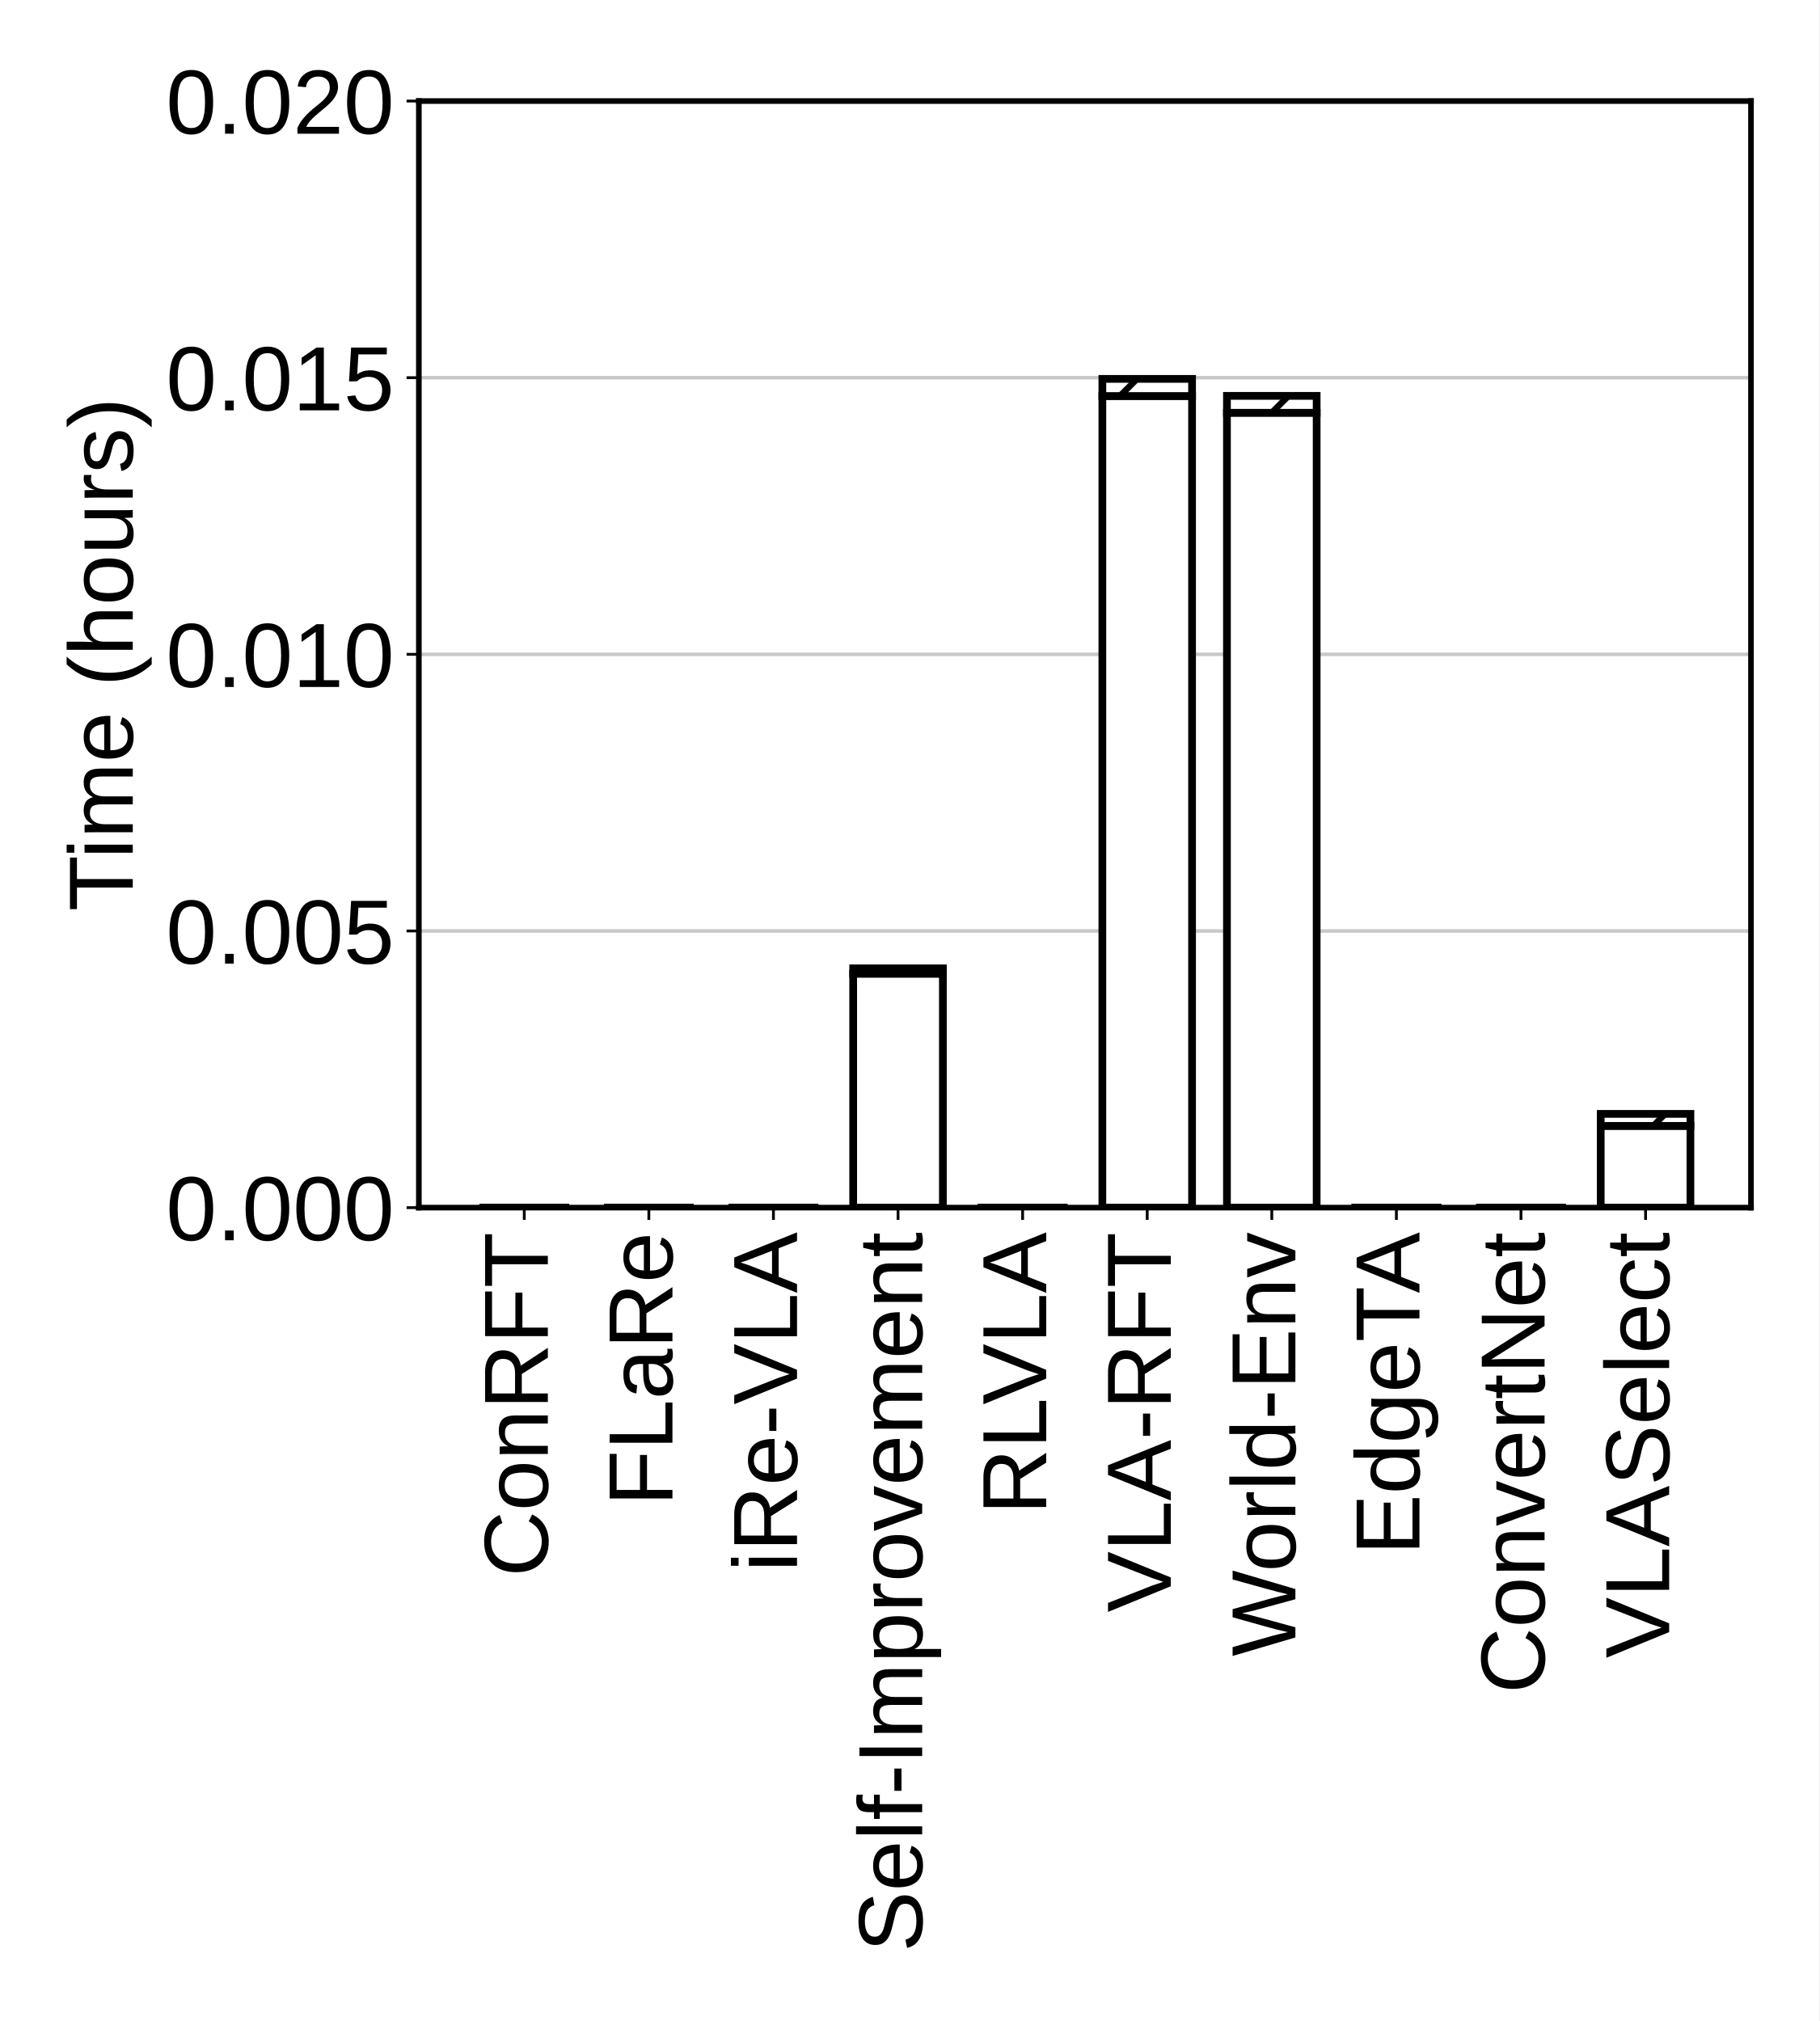
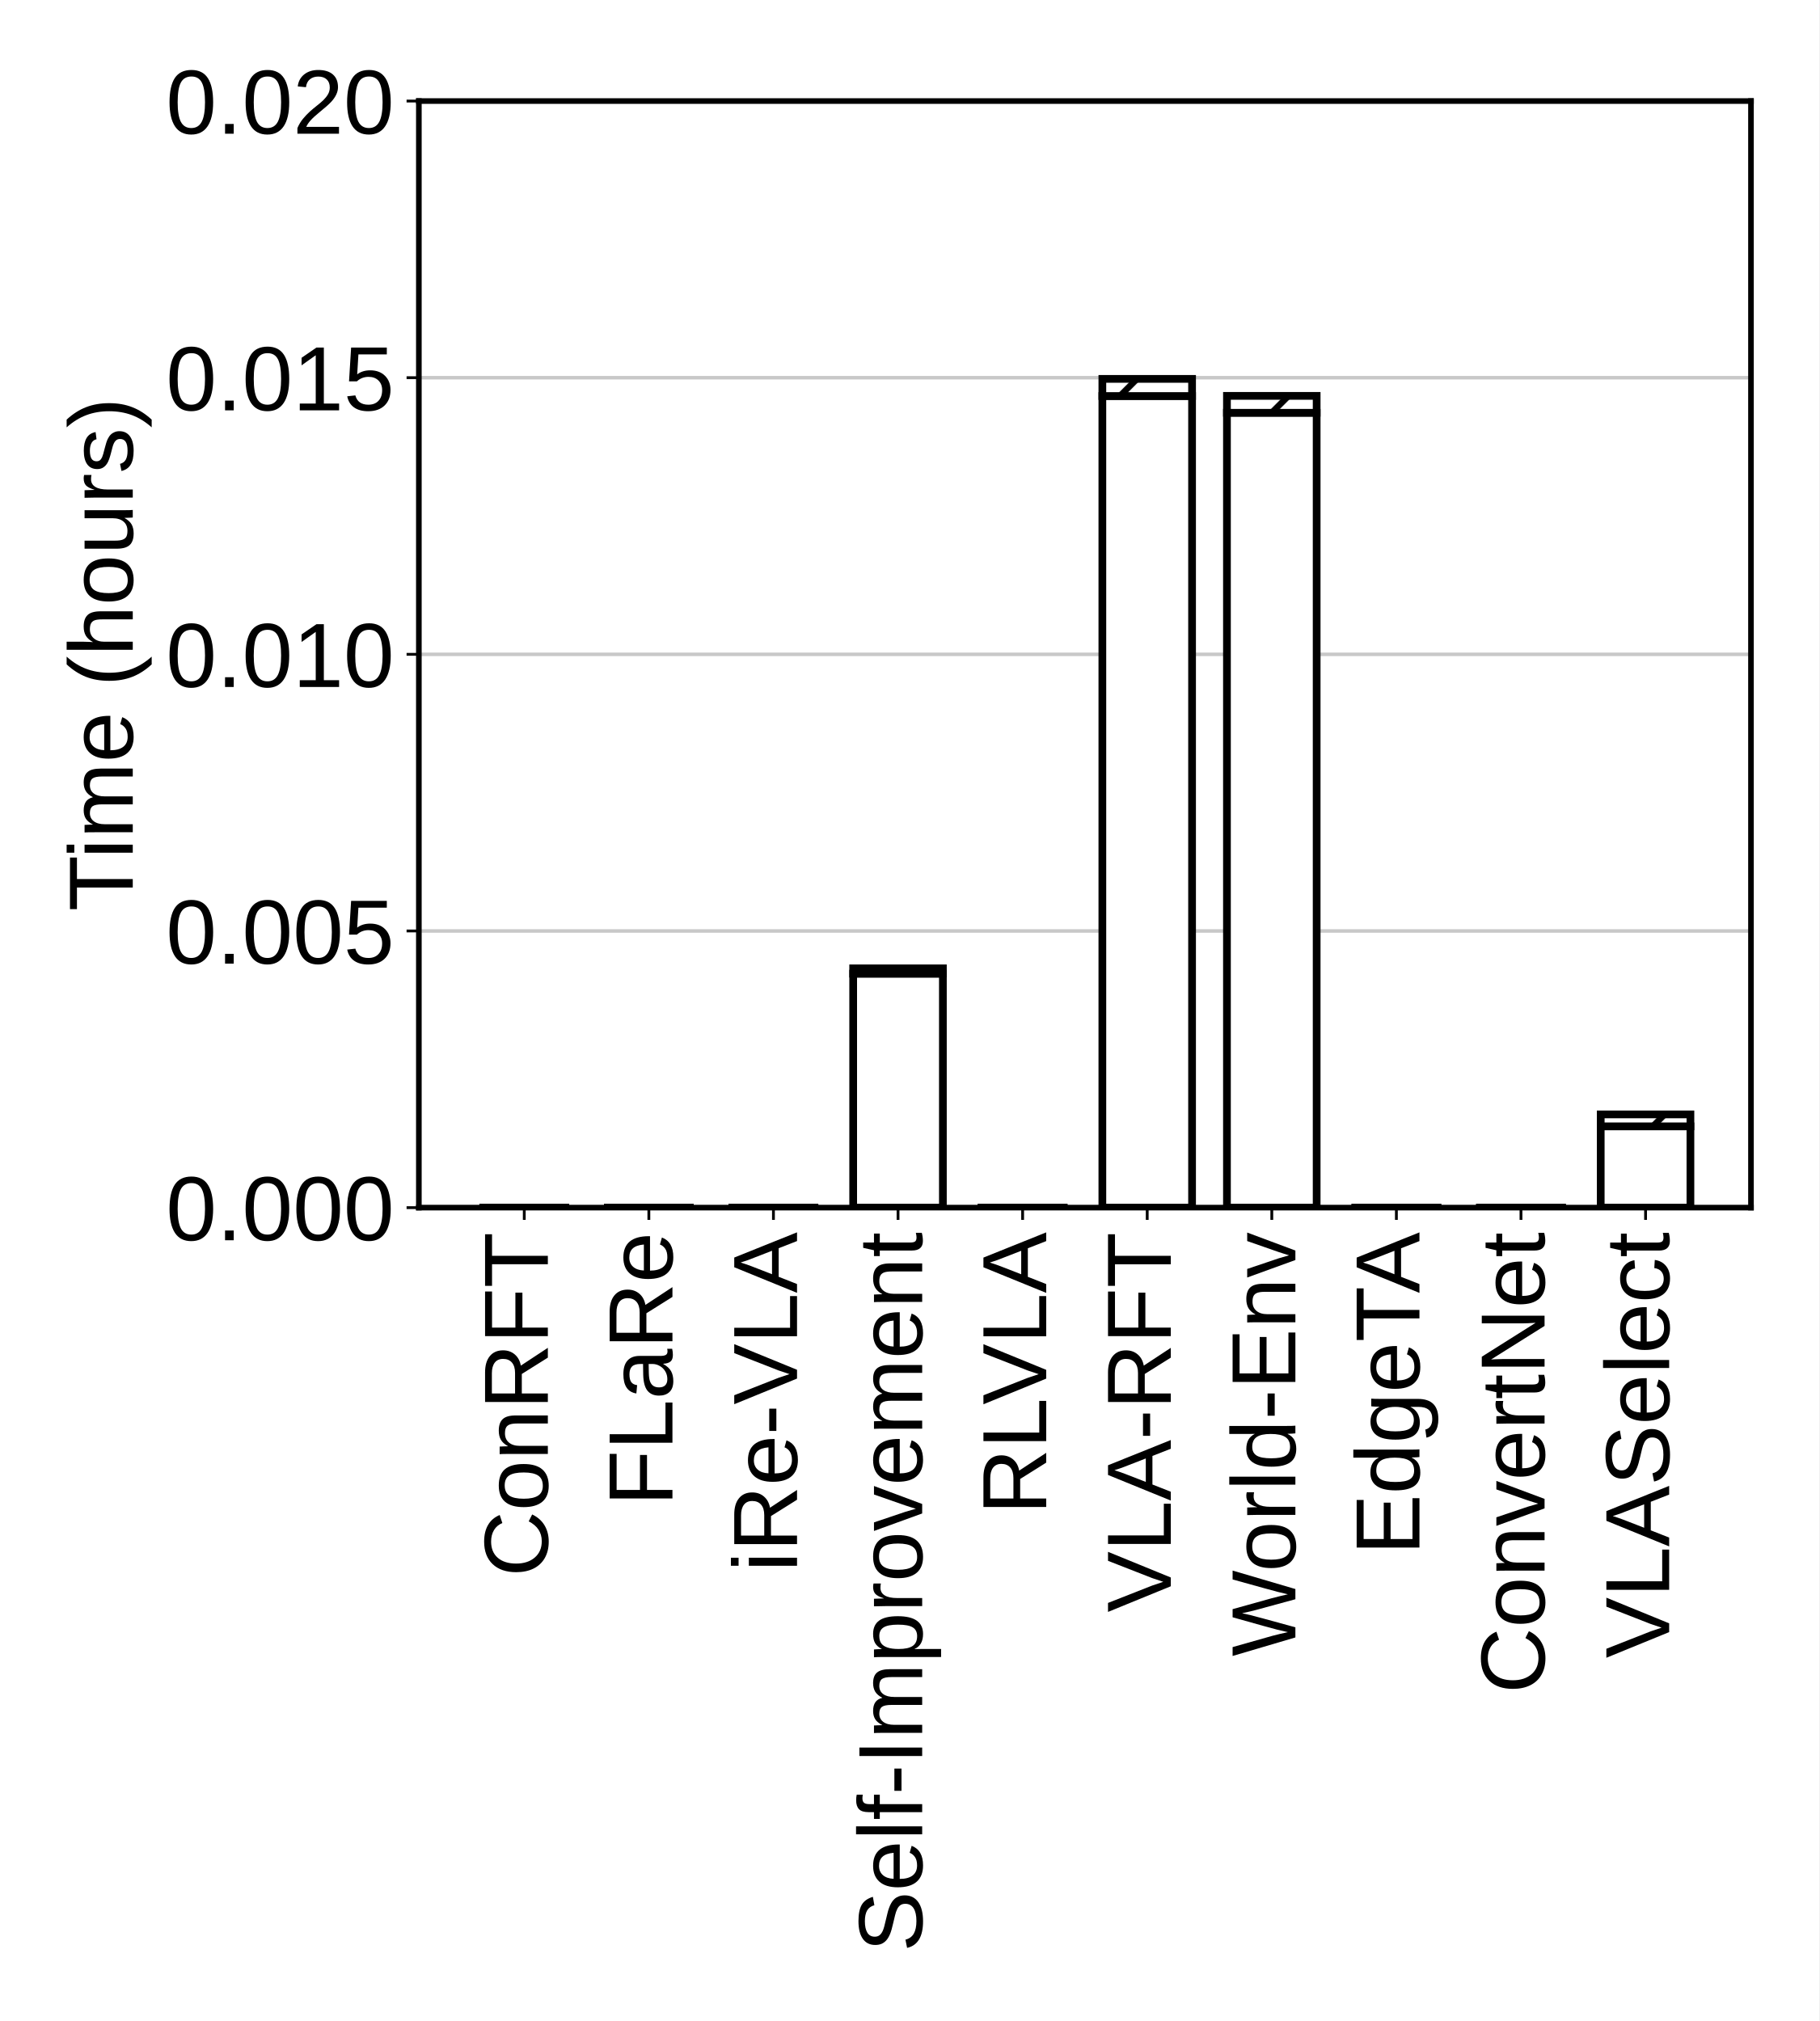
<svg xmlns="http://www.w3.org/2000/svg" xmlns:xlink="http://www.w3.org/1999/xlink" width="518.4pt" height="576pt" viewBox="0 0 518.4 576" version="1.1">
  <defs>
    <style type="text/css">*{stroke-linejoin: round; stroke-linecap: butt}</style>
  </defs>
  <g id="figure_1">
    <g id="patch_1">
      <path d="M 0 576  L 518.4 576  L 518.4 0  L 0 0  z " style="fill: #ffffff" />
    </g>
    <g id="axes_1">
      <g id="patch_2">
        <path d="M 119.36 344.18  L 498.96 344.18  L 498.96 28.8  L 119.36 28.8  z " style="fill: #ffffff" />
      </g>
      <g id="matplotlib.axis_1">
        <g id="xtick_1">
          <g id="line2d_1">
            <defs>
-               <path id="mc7a2c6591a" d="M 0 0  L 0 3.5  " style="stroke: #000000; stroke-width: 0.8" />
+               <path id="m506169c60a" d="M 0 0  L 0 3.5  " style="stroke: #000000; stroke-width: 0.8" />
            </defs>
            <g>
-               <use xlink:href="#mc7a2c6591a" x="149.396" y="344.18" style="stroke: #000000; stroke-width: 0.8" />
+               <use xlink:href="#m506169c60a" x="149.396" y="344.18" style="stroke: #000000; stroke-width: 0.8" />
            </g>
          </g>
          <g id="text_1">
            <text style="font-size: 26px; font-family: 'Arial', 'DejaVu Sans', 'Liberation Sans', sans-serif" transform="translate(156.1171 449.4112) rotate(-90)">ConRFT</text>
          </g>
        </g>
        <g id="xtick_2">
          <g id="line2d_2">
            <g>
-               <use xlink:href="#mc7a2c6591a" x="184.899" y="344.18" style="stroke: #000000; stroke-width: 0.8" />
+               <use xlink:href="#m506169c60a" x="184.899" y="344.18" style="stroke: #000000; stroke-width: 0.8" />
            </g>
          </g>
          <g id="text_2">
            <text style="font-size: 26px; font-family: 'Arial', 'DejaVu Sans', 'Liberation Sans', sans-serif" transform="translate(191.6203 429.2125) rotate(-90)">FLaRe</text>
          </g>
        </g>
        <g id="xtick_3">
          <g id="line2d_3">
            <g>
-               <use xlink:href="#mc7a2c6591a" x="220.402" y="344.18" style="stroke: #000000; stroke-width: 0.8" />
+               <use xlink:href="#m506169c60a" x="220.402" y="344.18" style="stroke: #000000; stroke-width: 0.8" />
            </g>
          </g>
          <g id="text_3">
            <text style="font-size: 26px; font-family: 'Arial', 'DejaVu Sans', 'Liberation Sans', sans-serif" transform="translate(227.1235 447.9934) rotate(-90)">iRe-VLA</text>
          </g>
        </g>
        <g id="xtick_4">
          <g id="line2d_4">
            <g>
-               <use xlink:href="#mc7a2c6591a" x="255.905" y="344.18" style="stroke: #000000; stroke-width: 0.8" />
+               <use xlink:href="#m506169c60a" x="255.905" y="344.18" style="stroke: #000000; stroke-width: 0.8" />
            </g>
          </g>
          <g id="text_4">
            <text style="font-size: 26px; font-family: 'Arial', 'DejaVu Sans', 'Liberation Sans', sans-serif" transform="translate(262.7851 556.3484) rotate(-90)">Self-Improvement</text>
          </g>
        </g>
        <g id="xtick_5">
          <g id="line2d_5">
            <g>
-               <use xlink:href="#mc7a2c6591a" x="291.408" y="344.18" style="stroke: #000000; stroke-width: 0.8" />
+               <use xlink:href="#m506169c60a" x="291.408" y="344.18" style="stroke: #000000; stroke-width: 0.8" />
            </g>
          </g>
          <g id="text_5">
            <text style="font-size: 26px; font-family: 'Arial', 'DejaVu Sans', 'Liberation Sans', sans-serif" transform="translate(298.1298 431.6419) rotate(-90)">RLVLA</text>
          </g>
        </g>
        <g id="xtick_6">
          <g id="line2d_6">
            <g>
-               <use xlink:href="#mc7a2c6591a" x="326.912" y="344.18" style="stroke: #000000; stroke-width: 0.8" />
+               <use xlink:href="#m506169c60a" x="326.912" y="344.18" style="stroke: #000000; stroke-width: 0.8" />
            </g>
          </g>
          <g id="text_6">
            <text style="font-size: 26px; font-family: 'Arial', 'DejaVu Sans', 'Liberation Sans', sans-serif" transform="translate(333.633 459.5188) rotate(-90)">VLA-RFT</text>
          </g>
        </g>
        <g id="xtick_7">
          <g id="line2d_7">
            <g>
-               <use xlink:href="#mc7a2c6591a" x="362.415" y="344.18" style="stroke: #000000; stroke-width: 0.8" />
+               <use xlink:href="#m506169c60a" x="362.415" y="344.18" style="stroke: #000000; stroke-width: 0.8" />
            </g>
          </g>
          <g id="text_7">
            <text style="font-size: 26px; font-family: 'Arial', 'DejaVu Sans', 'Liberation Sans', sans-serif" transform="translate(369.1362 472.0759) rotate(-90)">World-Env</text>
          </g>
        </g>
        <g id="xtick_8">
          <g id="line2d_8">
            <g>
-               <use xlink:href="#mc7a2c6591a" x="397.918" y="344.18" style="stroke: #000000; stroke-width: 0.8" />
+               <use xlink:href="#m506169c60a" x="397.918" y="344.18" style="stroke: #000000; stroke-width: 0.8" />
            </g>
          </g>
          <g id="text_8">
            <text style="font-size: 26px; font-family: 'Arial', 'DejaVu Sans', 'Liberation Sans', sans-serif" transform="translate(404.487 443.2038) rotate(-90)">EdgeTA</text>
          </g>
        </g>
        <g id="xtick_9">
          <g id="line2d_9">
            <g>
-               <use xlink:href="#mc7a2c6591a" x="433.421" y="344.18" style="stroke: #000000; stroke-width: 0.8" />
+               <use xlink:href="#m506169c60a" x="433.421" y="344.18" style="stroke: #000000; stroke-width: 0.8" />
            </g>
          </g>
          <g id="text_9">
            <text style="font-size: 26px; font-family: 'Arial', 'DejaVu Sans', 'Liberation Sans', sans-serif" transform="translate(440.1425 482.6709) rotate(-90)">ConvertNet</text>
          </g>
        </g>
        <g id="xtick_10">
          <g id="line2d_10">
            <g>
-               <use xlink:href="#mc7a2c6591a" x="468.924" y="344.18" style="stroke: #000000; stroke-width: 0.8" />
+               <use xlink:href="#m506169c60a" x="468.924" y="344.18" style="stroke: #000000; stroke-width: 0.8" />
            </g>
          </g>
          <g id="text_10">
            <text style="font-size: 26px; font-family: 'Arial', 'DejaVu Sans', 'Liberation Sans', sans-serif" transform="translate(475.6457 472.5838) rotate(-90)">VLASelect</text>
          </g>
        </g>
      </g>
      <g id="matplotlib.axis_2">
        <g id="ytick_1">
          <g id="line2d_11">
-             <path d="M 119.36 344.18  L 498.96 344.18  " clip-path="url(#p622e9bafaf)" style="fill: none; stroke: #9a9a9a; stroke-opacity: 0.55; stroke-linecap: square" />
+             <path d="M 119.36 344.18  L 498.96 344.18  " clip-path="url(#p2cd0ce33d6)" style="fill: none; stroke: #9a9a9a; stroke-opacity: 0.55; stroke-linecap: square" />
          </g>
          <g id="line2d_12">
            <defs>
-               <path id="m96ec4a2b75" d="M 0 0  L -3.5 0  " style="stroke: #000000; stroke-width: 0.8" />
+               <path id="m5dd905ee6a" d="M 0 0  L -3.5 0  " style="stroke: #000000; stroke-width: 0.8" />
            </defs>
            <g>
-               <use xlink:href="#m96ec4a2b75" x="119.36" y="344.18" style="stroke: #000000; stroke-width: 0.8" />
+               <use xlink:href="#m5dd905ee6a" x="119.36" y="344.18" style="stroke: #000000; stroke-width: 0.8" />
            </g>
          </g>
          <g id="text_11">
            <text style="font-size: 26px; font-family: 'Arial', 'DejaVu Sans', 'Liberation Sans', sans-serif; text-anchor: end" x="112.36" y="353.485" transform="rotate(-0 112.36 353.4852)">0.000</text>
          </g>
        </g>
        <g id="ytick_2">
          <g id="line2d_13">
-             <path d="M 119.36 265.335  L 498.96 265.335  " clip-path="url(#p622e9bafaf)" style="fill: none; stroke: #9a9a9a; stroke-opacity: 0.55; stroke-linecap: square" />
+             <path d="M 119.36 265.335  L 498.96 265.335  " clip-path="url(#p2cd0ce33d6)" style="fill: none; stroke: #9a9a9a; stroke-opacity: 0.55; stroke-linecap: square" />
          </g>
          <g id="line2d_14">
            <g>
-               <use xlink:href="#m96ec4a2b75" x="119.36" y="265.335" style="stroke: #000000; stroke-width: 0.8" />
+               <use xlink:href="#m5dd905ee6a" x="119.36" y="265.335" style="stroke: #000000; stroke-width: 0.8" />
            </g>
          </g>
          <g id="text_12">
            <text style="font-size: 26px; font-family: 'Arial', 'DejaVu Sans', 'Liberation Sans', sans-serif; text-anchor: end" x="112.36" y="274.64" transform="rotate(-0 112.36 274.6402)">0.005</text>
          </g>
        </g>
        <g id="ytick_3">
          <g id="line2d_15">
-             <path d="M 119.36 186.49  L 498.96 186.49  " clip-path="url(#p622e9bafaf)" style="fill: none; stroke: #9a9a9a; stroke-opacity: 0.55; stroke-linecap: square" />
+             <path d="M 119.36 186.49  L 498.96 186.49  " clip-path="url(#p2cd0ce33d6)" style="fill: none; stroke: #9a9a9a; stroke-opacity: 0.55; stroke-linecap: square" />
          </g>
          <g id="line2d_16">
            <g>
-               <use xlink:href="#m96ec4a2b75" x="119.36" y="186.49" style="stroke: #000000; stroke-width: 0.8" />
+               <use xlink:href="#m5dd905ee6a" x="119.36" y="186.49" style="stroke: #000000; stroke-width: 0.8" />
            </g>
          </g>
          <g id="text_13">
            <text style="font-size: 26px; font-family: 'Arial', 'DejaVu Sans', 'Liberation Sans', sans-serif; text-anchor: end" x="112.36" y="195.795" transform="rotate(-0 112.36 195.7952)">0.010</text>
          </g>
        </g>
        <g id="ytick_4">
          <g id="line2d_17">
-             <path d="M 119.36 107.645  L 498.96 107.645  " clip-path="url(#p622e9bafaf)" style="fill: none; stroke: #9a9a9a; stroke-opacity: 0.55; stroke-linecap: square" />
+             <path d="M 119.36 107.645  L 498.96 107.645  " clip-path="url(#p2cd0ce33d6)" style="fill: none; stroke: #9a9a9a; stroke-opacity: 0.55; stroke-linecap: square" />
          </g>
          <g id="line2d_18">
            <g>
-               <use xlink:href="#m96ec4a2b75" x="119.36" y="107.645" style="stroke: #000000; stroke-width: 0.8" />
+               <use xlink:href="#m5dd905ee6a" x="119.36" y="107.645" style="stroke: #000000; stroke-width: 0.8" />
            </g>
          </g>
          <g id="text_14">
            <text style="font-size: 26px; font-family: 'Arial', 'DejaVu Sans', 'Liberation Sans', sans-serif; text-anchor: end" x="112.36" y="116.95" transform="rotate(-0 112.36 116.9502)">0.015</text>
          </g>
        </g>
        <g id="ytick_5">
          <g id="line2d_19">
-             <path d="M 119.36 28.8  L 498.96 28.8  " clip-path="url(#p622e9bafaf)" style="fill: none; stroke: #9a9a9a; stroke-opacity: 0.55; stroke-linecap: square" />
+             <path d="M 119.36 28.8  L 498.96 28.8  " clip-path="url(#p2cd0ce33d6)" style="fill: none; stroke: #9a9a9a; stroke-opacity: 0.55; stroke-linecap: square" />
          </g>
          <g id="line2d_20">
            <g>
-               <use xlink:href="#m96ec4a2b75" x="119.36" y="28.8" style="stroke: #000000; stroke-width: 0.8" />
+               <use xlink:href="#m5dd905ee6a" x="119.36" y="28.8" style="stroke: #000000; stroke-width: 0.8" />
            </g>
          </g>
          <g id="text_15">
            <text style="font-size: 26px; font-family: 'Arial', 'DejaVu Sans', 'Liberation Sans', sans-serif; text-anchor: end" x="112.36" y="38.105" transform="rotate(-0 112.36 38.10516)">0.020</text>
          </g>
        </g>
        <g id="text_16">
          <text style="font-size: 26px; font-family: 'Arial', 'DejaVu Sans', 'Liberation Sans', sans-serif; text-anchor: middle" x="37.831" y="186.49" transform="rotate(-90 37.83094 186.49)">Time (hours)</text>
        </g>
      </g>
      <g id="patch_3">
-         <path d="M 136.615 344.18  L 162.177 344.18  L 162.177 344.18  L 136.615 344.18  z " clip-path="url(#p622e9bafaf)" style="fill: #ffffff; stroke: #000000; stroke-width: 2.2; stroke-linejoin: miter" />
+         <path d="M 136.615 344.18  L 162.177 344.18  L 162.177 344.18  L 136.615 344.18  z " clip-path="url(#p2cd0ce33d6)" style="fill: #ffffff; stroke: #000000; stroke-width: 2.2; stroke-linejoin: miter" />
      </g>
      <g id="patch_4">
-         <path d="M 172.118 344.18  L 197.68 344.18  L 197.68 344.18  L 172.118 344.18  z " clip-path="url(#p622e9bafaf)" style="fill: #ffffff; stroke: #000000; stroke-width: 2.2; stroke-linejoin: miter" />
+         <path d="M 172.118 344.18  L 197.68 344.18  L 197.68 344.18  L 172.118 344.18  z " clip-path="url(#p2cd0ce33d6)" style="fill: #ffffff; stroke: #000000; stroke-width: 2.2; stroke-linejoin: miter" />
      </g>
      <g id="patch_5">
-         <path d="M 207.621 344.18  L 233.183 344.18  L 233.183 344.18  L 207.621 344.18  z " clip-path="url(#p622e9bafaf)" style="fill: #ffffff; stroke: #000000; stroke-width: 2.2; stroke-linejoin: miter" />
+         <path d="M 207.621 344.18  L 233.183 344.18  L 233.183 344.18  L 207.621 344.18  z " clip-path="url(#p2cd0ce33d6)" style="fill: #ffffff; stroke: #000000; stroke-width: 2.2; stroke-linejoin: miter" />
      </g>
      <g id="patch_6">
-         <path d="M 243.124 344.18  L 268.686 344.18  L 268.686 277.51  L 243.124 277.51  z " clip-path="url(#p622e9bafaf)" style="fill: #ffffff; stroke: #000000; stroke-width: 2.2; stroke-linejoin: miter" />
+         <path d="M 243.124 344.18  L 268.686 344.18  L 268.686 277.51  L 243.124 277.51  z " clip-path="url(#p2cd0ce33d6)" style="fill: #ffffff; stroke: #000000; stroke-width: 2.2; stroke-linejoin: miter" />
      </g>
      <g id="patch_7">
-         <path d="M 278.627 344.18  L 304.19 344.18  L 304.19 344.18  L 278.627 344.18  z " clip-path="url(#p622e9bafaf)" style="fill: #ffffff; stroke: #000000; stroke-width: 2.2; stroke-linejoin: miter" />
+         <path d="M 278.627 344.18  L 304.19 344.18  L 304.19 344.18  L 278.627 344.18  z " clip-path="url(#p2cd0ce33d6)" style="fill: #ffffff; stroke: #000000; stroke-width: 2.2; stroke-linejoin: miter" />
      </g>
      <g id="patch_8">
-         <path d="M 314.13 344.18  L 339.693 344.18  L 339.693 112.873  L 314.13 112.873  z " clip-path="url(#p622e9bafaf)" style="fill: #ffffff; stroke: #000000; stroke-width: 2.2; stroke-linejoin: miter" />
+         <path d="M 314.13 344.18  L 339.693 344.18  L 339.693 112.873  L 314.13 112.873  z " clip-path="url(#p2cd0ce33d6)" style="fill: #ffffff; stroke: #000000; stroke-width: 2.2; stroke-linejoin: miter" />
      </g>
      <g id="patch_9">
-         <path d="M 349.634 344.18  L 375.196 344.18  L 375.196 117.648  L 349.634 117.648  z " clip-path="url(#p622e9bafaf)" style="fill: #ffffff; stroke: #000000; stroke-width: 2.2; stroke-linejoin: miter" />
+         <path d="M 349.634 344.18  L 375.196 344.18  L 375.196 117.648  L 349.634 117.648  z " clip-path="url(#p2cd0ce33d6)" style="fill: #ffffff; stroke: #000000; stroke-width: 2.2; stroke-linejoin: miter" />
      </g>
      <g id="patch_10">
-         <path d="M 385.137 344.18  L 410.699 344.18  L 410.699 344.18  L 385.137 344.18  z " clip-path="url(#p622e9bafaf)" style="fill: #ffffff; stroke: #000000; stroke-width: 2.2; stroke-linejoin: miter" />
+         <path d="M 385.137 344.18  L 410.699 344.18  L 410.699 344.18  L 385.137 344.18  z " clip-path="url(#p2cd0ce33d6)" style="fill: #ffffff; stroke: #000000; stroke-width: 2.2; stroke-linejoin: miter" />
      </g>
      <g id="patch_11">
-         <path d="M 420.64 344.18  L 446.202 344.18  L 446.202 344.18  L 420.64 344.18  z " clip-path="url(#p622e9bafaf)" style="fill: #ffffff; stroke: #000000; stroke-width: 2.2; stroke-linejoin: miter" />
+         <path d="M 420.64 344.18  L 446.202 344.18  L 446.202 344.18  L 420.64 344.18  z " clip-path="url(#p2cd0ce33d6)" style="fill: #ffffff; stroke: #000000; stroke-width: 2.2; stroke-linejoin: miter" />
      </g>
      <g id="patch_12">
-         <path d="M 456.143 344.18  L 481.705 344.18  L 481.705 320.888  L 456.143 320.888  z " clip-path="url(#p622e9bafaf)" style="fill: #ffffff; stroke: #000000; stroke-width: 2.2; stroke-linejoin: miter" />
+         <path d="M 456.143 344.18  L 481.705 344.18  L 481.705 321.017  L 456.143 321.017  z " clip-path="url(#p2cd0ce33d6)" style="fill: #ffffff; stroke: #000000; stroke-width: 2.2; stroke-linejoin: miter" />
      </g>
      <g id="patch_13">
-         <path d="M 136.615 344.18  L 162.177 344.18  L 162.177 344.18  L 136.615 344.18  z " clip-path="url(#p622e9bafaf)" style="fill: url(#h21fb76cca9); stroke: #000000; stroke-width: 2.2; stroke-linejoin: miter" />
+         <path d="M 136.615 344.18  L 162.177 344.18  L 162.177 344.18  L 136.615 344.18  z " clip-path="url(#p2cd0ce33d6)" style="fill: url(#h271377b17a); stroke: #000000; stroke-width: 2.2; stroke-linejoin: miter" />
      </g>
      <g id="patch_14">
-         <path d="M 172.118 344.18  L 197.68 344.18  L 197.68 344.18  L 172.118 344.18  z " clip-path="url(#p622e9bafaf)" style="fill: url(#h21fb76cca9); stroke: #000000; stroke-width: 2.2; stroke-linejoin: miter" />
+         <path d="M 172.118 344.18  L 197.68 344.18  L 197.68 344.18  L 172.118 344.18  z " clip-path="url(#p2cd0ce33d6)" style="fill: url(#h271377b17a); stroke: #000000; stroke-width: 2.2; stroke-linejoin: miter" />
      </g>
      <g id="patch_15">
-         <path d="M 207.621 344.18  L 233.183 344.18  L 233.183 344.18  L 207.621 344.18  z " clip-path="url(#p622e9bafaf)" style="fill: url(#h21fb76cca9); stroke: #000000; stroke-width: 2.2; stroke-linejoin: miter" />
+         <path d="M 207.621 344.18  L 233.183 344.18  L 233.183 344.18  L 207.621 344.18  z " clip-path="url(#p2cd0ce33d6)" style="fill: url(#h271377b17a); stroke: #000000; stroke-width: 2.2; stroke-linejoin: miter" />
      </g>
      <g id="patch_16">
-         <path d="M 243.124 277.51  L 268.686 277.51  L 268.686 275.987  L 243.124 275.987  z " clip-path="url(#p622e9bafaf)" style="fill: url(#h21fb76cca9); stroke: #000000; stroke-width: 2.2; stroke-linejoin: miter" />
+         <path d="M 243.124 277.51  L 268.686 277.51  L 268.686 275.987  L 243.124 275.987  z " clip-path="url(#p2cd0ce33d6)" style="fill: url(#h271377b17a); stroke: #000000; stroke-width: 2.2; stroke-linejoin: miter" />
      </g>
      <g id="patch_17">
-         <path d="M 278.627 344.18  L 304.19 344.18  L 304.19 344.18  L 278.627 344.18  z " clip-path="url(#p622e9bafaf)" style="fill: url(#h21fb76cca9); stroke: #000000; stroke-width: 2.2; stroke-linejoin: miter" />
+         <path d="M 278.627 344.18  L 304.19 344.18  L 304.19 344.18  L 278.627 344.18  z " clip-path="url(#p2cd0ce33d6)" style="fill: url(#h271377b17a); stroke: #000000; stroke-width: 2.2; stroke-linejoin: miter" />
      </g>
      <g id="patch_18">
-         <path d="M 314.13 112.873  L 339.693 112.873  L 339.693 107.986  L 314.13 107.986  z " clip-path="url(#p622e9bafaf)" style="fill: url(#h21fb76cca9); stroke: #000000; stroke-width: 2.2; stroke-linejoin: miter" />
+         <path d="M 314.13 112.873  L 339.693 112.873  L 339.693 107.986  L 314.13 107.986  z " clip-path="url(#p2cd0ce33d6)" style="fill: url(#h271377b17a); stroke: #000000; stroke-width: 2.2; stroke-linejoin: miter" />
      </g>
      <g id="patch_19">
-         <path d="M 349.634 117.648  L 375.196 117.648  L 375.196 112.828  L 349.634 112.828  z " clip-path="url(#p622e9bafaf)" style="fill: url(#h21fb76cca9); stroke: #000000; stroke-width: 2.2; stroke-linejoin: miter" />
+         <path d="M 349.634 117.648  L 375.196 117.648  L 375.196 112.828  L 349.634 112.828  z " clip-path="url(#p2cd0ce33d6)" style="fill: url(#h271377b17a); stroke: #000000; stroke-width: 2.2; stroke-linejoin: miter" />
      </g>
      <g id="patch_20">
-         <path d="M 385.137 344.18  L 410.699 344.18  L 410.699 344.18  L 385.137 344.18  z " clip-path="url(#p622e9bafaf)" style="fill: url(#h21fb76cca9); stroke: #000000; stroke-width: 2.2; stroke-linejoin: miter" />
+         <path d="M 385.137 344.18  L 410.699 344.18  L 410.699 344.18  L 385.137 344.18  z " clip-path="url(#p2cd0ce33d6)" style="fill: url(#h271377b17a); stroke: #000000; stroke-width: 2.2; stroke-linejoin: miter" />
      </g>
      <g id="patch_21">
-         <path d="M 420.64 344.18  L 446.202 344.18  L 446.202 344.18  L 420.64 344.18  z " clip-path="url(#p622e9bafaf)" style="fill: url(#h21fb76cca9); stroke: #000000; stroke-width: 2.2; stroke-linejoin: miter" />
+         <path d="M 420.64 344.18  L 446.202 344.18  L 446.202 344.18  L 420.64 344.18  z " clip-path="url(#p2cd0ce33d6)" style="fill: url(#h271377b17a); stroke: #000000; stroke-width: 2.2; stroke-linejoin: miter" />
      </g>
      <g id="patch_22">
-         <path d="M 456.143 320.888  L 481.705 320.888  L 481.705 317.467  L 456.143 317.467  z " clip-path="url(#p622e9bafaf)" style="fill: url(#h21fb76cca9); stroke: #000000; stroke-width: 2.2; stroke-linejoin: miter" />
+         <path d="M 456.143 321.017  L 481.705 321.017  L 481.705 317.613  L 456.143 317.613  z " clip-path="url(#p2cd0ce33d6)" style="fill: url(#h271377b17a); stroke: #000000; stroke-width: 2.2; stroke-linejoin: miter" />
      </g>
      <g id="patch_23">
        <path d="M 119.36 344.18  L 119.36 28.8  " style="fill: none; stroke: #000000; stroke-width: 1.6; stroke-linejoin: miter; stroke-linecap: square" />
      </g>
      <g id="patch_24">
        <path d="M 498.96 344.18  L 498.96 28.8  " style="fill: none; stroke: #000000; stroke-width: 1.6; stroke-linejoin: miter; stroke-linecap: square" />
      </g>
      <g id="patch_25">
        <path d="M 119.36 344.18  L 498.96 344.18  " style="fill: none; stroke: #000000; stroke-width: 1.6; stroke-linejoin: miter; stroke-linecap: square" />
      </g>
      <g id="patch_26">
        <path d="M 119.36 28.8  L 498.96 28.8  " style="fill: none; stroke: #000000; stroke-width: 1.6; stroke-linejoin: miter; stroke-linecap: square" />
      </g>
    </g>
  </g>
  <defs>
-     <clipPath id="p622e9bafaf">
+     <clipPath id="p2cd0ce33d6">
      <rect x="119.36" y="28.8" width="379.6" height="315.38" />
    </clipPath>
  </defs>
  <defs>
-     <pattern id="h21fb76cca9" patternUnits="userSpaceOnUse" x="0" y="0" width="72" height="72">
+     <pattern id="h271377b17a" patternUnits="userSpaceOnUse" x="0" y="0" width="72" height="72">
      <rect x="0" y="0" width="73" height="73" fill="#ffffff" />
      <path d="M -36 36  L 36 -36  M -24 48  L 48 -24  M -12 60  L 60 -12  M 0 72  L 72 0  M 12 84  L 84 12  M 24 96  L 96 24  M 36 108  L 108 36  " style="fill: #000000; stroke: #000000; stroke-width: 1.8; stroke-linecap: butt; stroke-linejoin: miter" />
    </pattern>
  </defs>
</svg>
